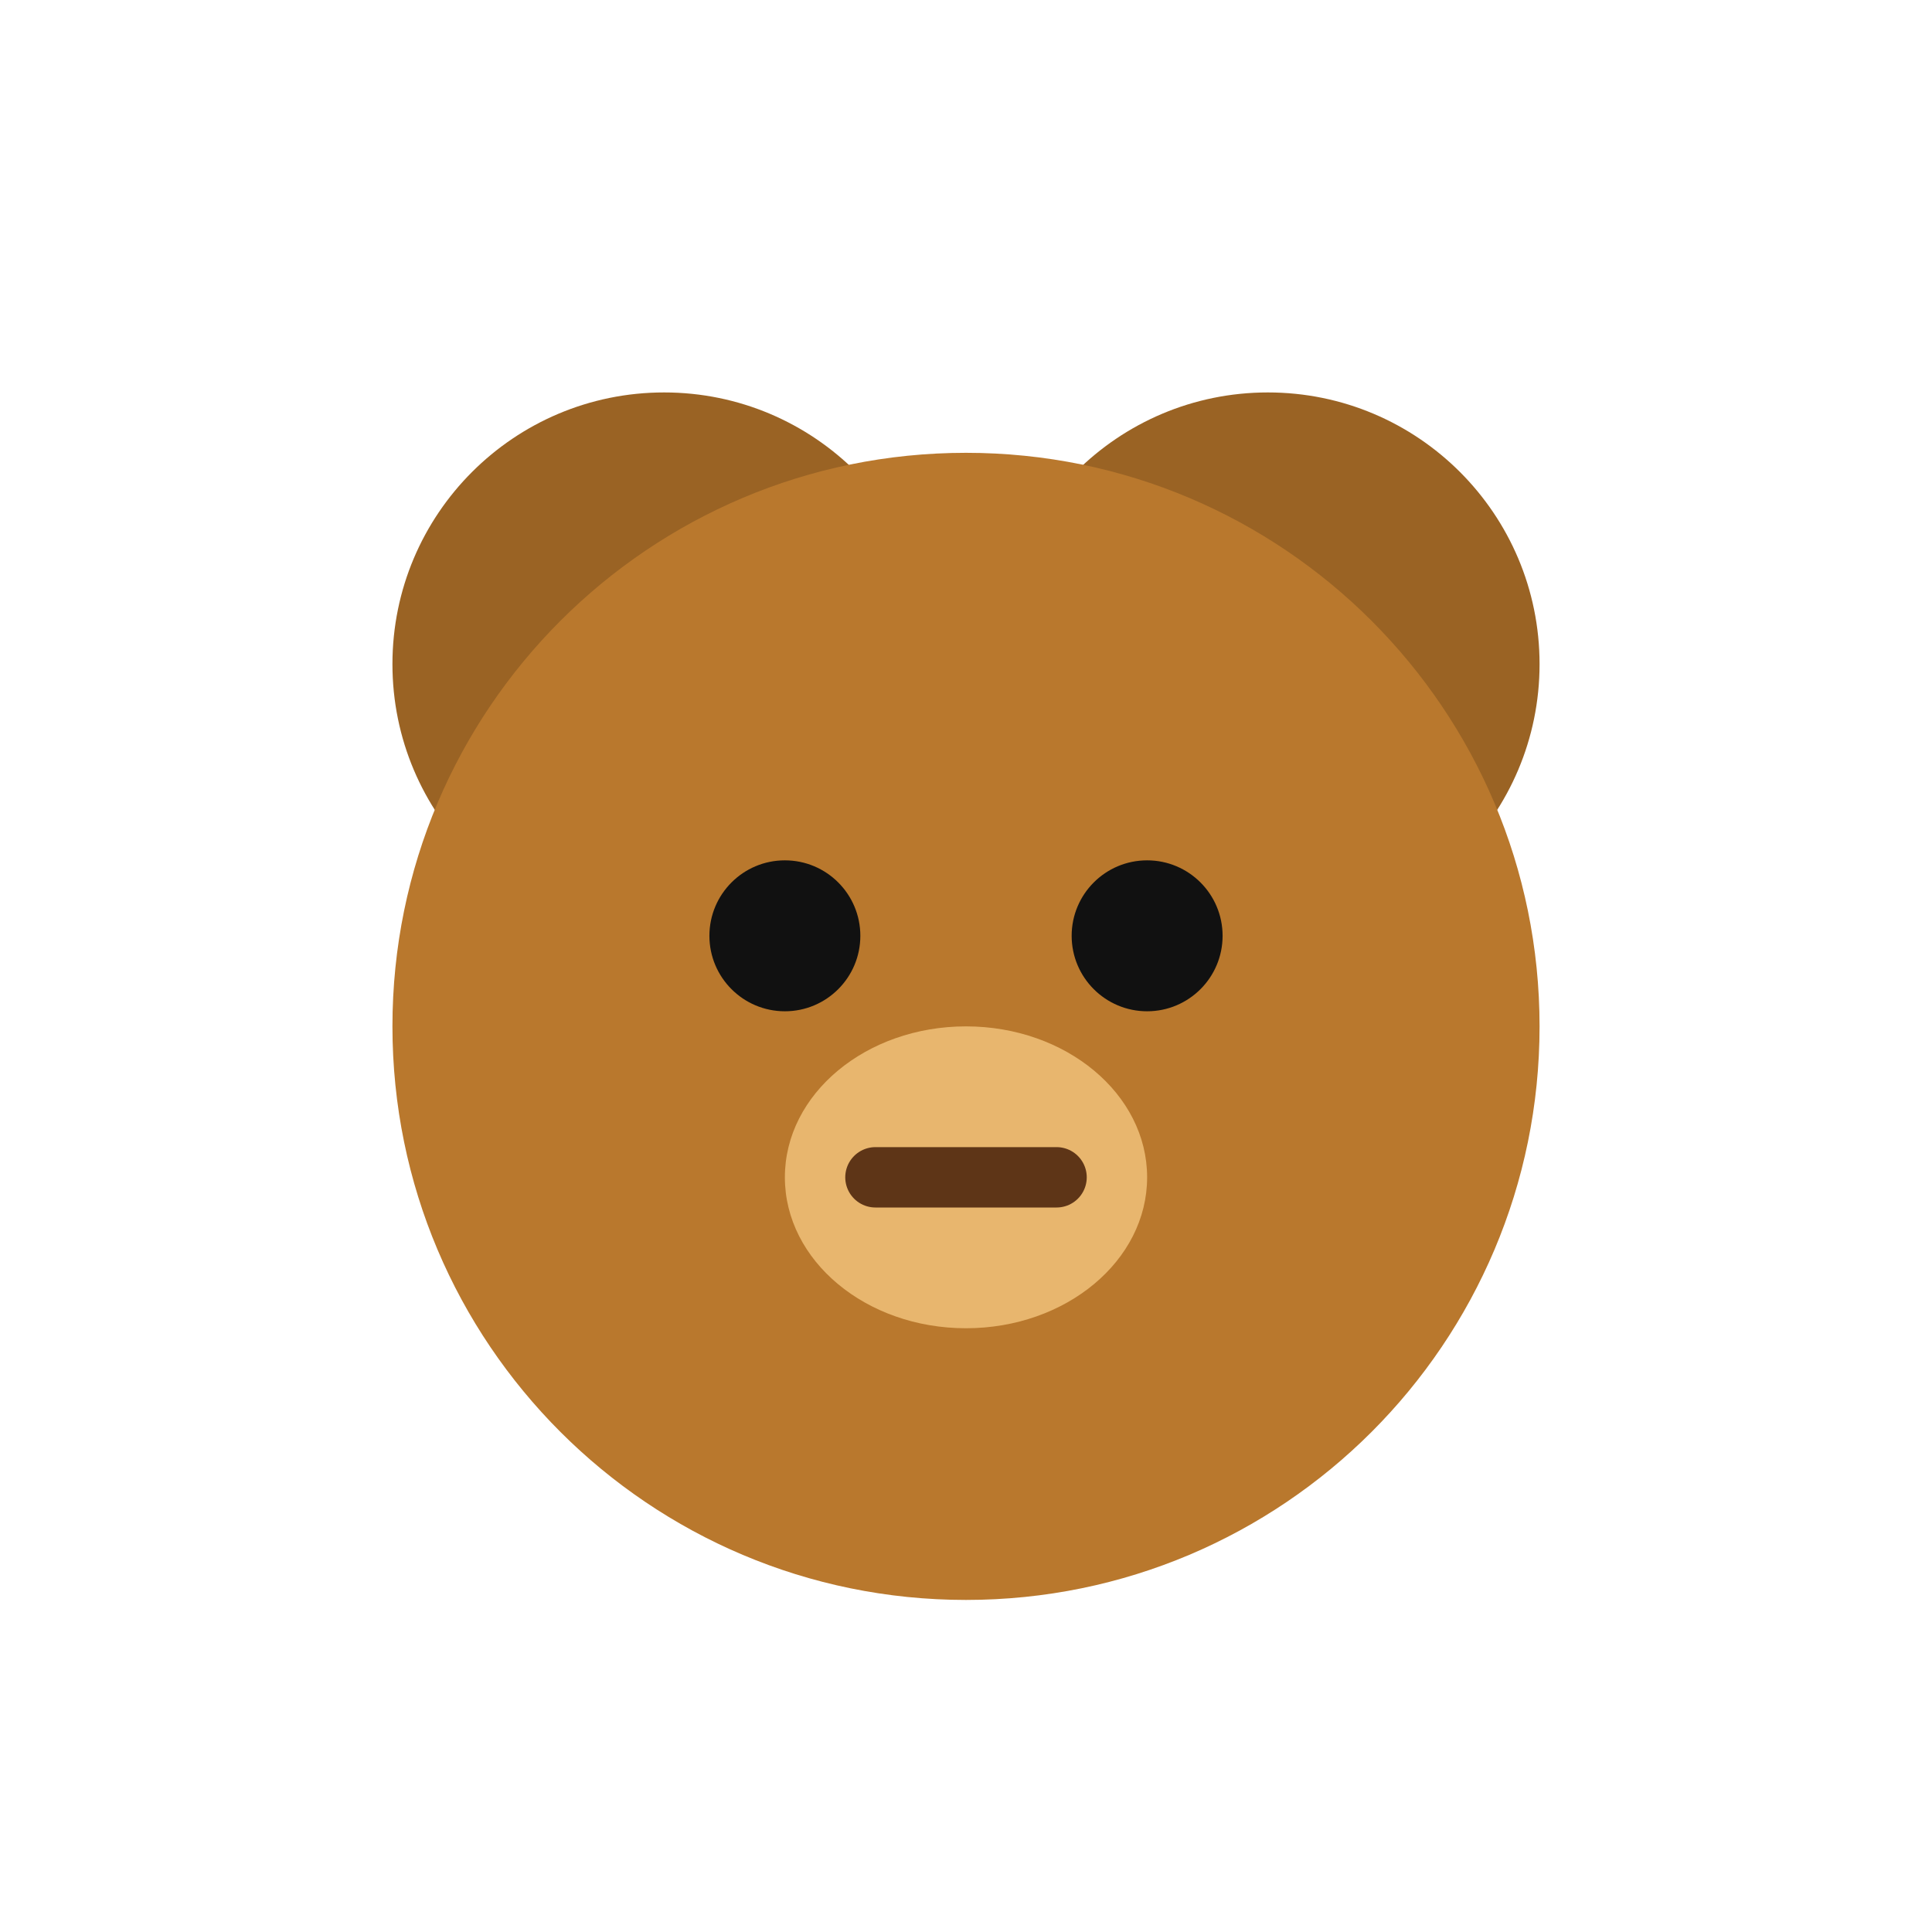
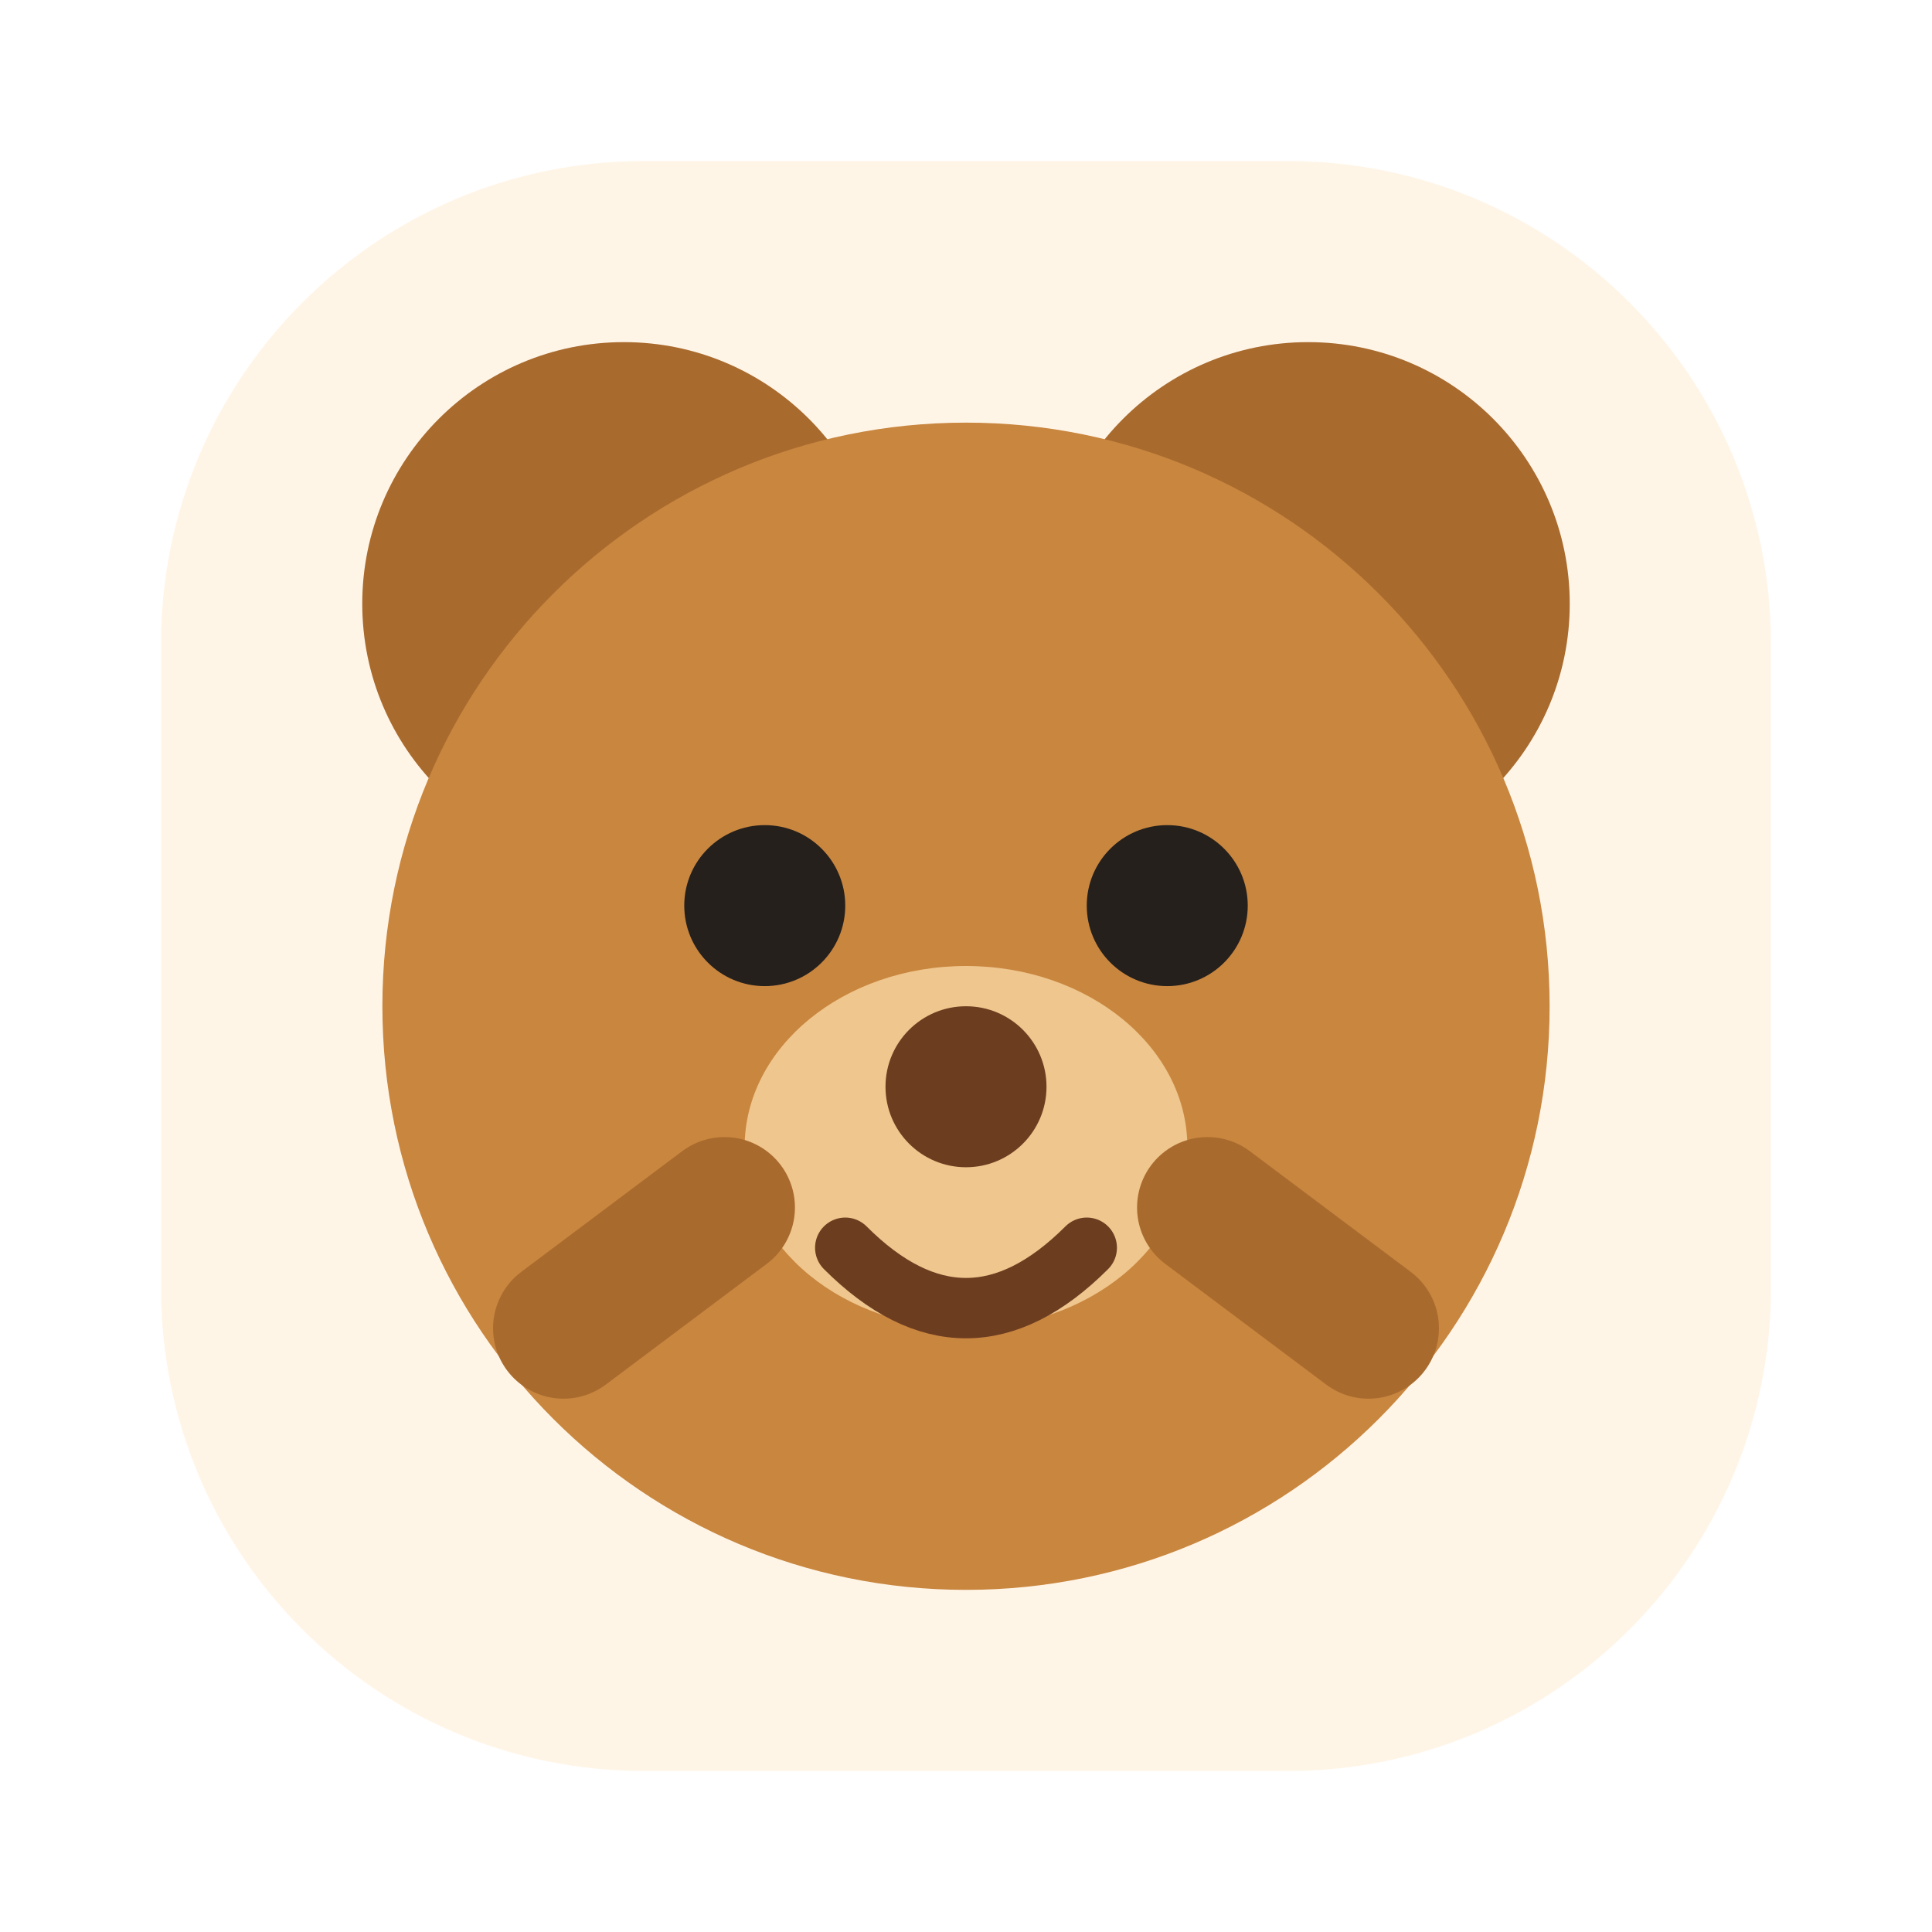
- <svg xmlns="http://www.w3.org/2000/svg" viewBox="0 0 64 64">
-   <circle cx="22" cy="22" r="9" fill="#9a6324" />
-   <circle cx="42" cy="22" r="9" fill="#9a6324" />
-   <circle cx="32" cy="34" r="19" fill="#b9782d" />
-   <circle cx="26" cy="31" r="2.5" fill="#111" />
-   <circle cx="38" cy="31" r="2.5" fill="#111" />
-   <ellipse cx="32" cy="39" rx="6" ry="5" fill="#e8b66e" />
-   <path d="M29 39h6" stroke="#5e3517" stroke-width="2" stroke-linecap="round" />
+ <svg xmlns="http://www.w3.org/2000/svg" viewBox="0 0 96 96">
+   <rect x="8" y="8" width="80" height="80" rx="24" fill="#fff5e7" />
+   <circle cx="31" cy="30" r="13" fill="#a96a2d" />
+   <circle cx="65" cy="30" r="13" fill="#a96a2d" />
+   <circle cx="48" cy="50" r="29" fill="#c9863f" />
+   <circle cx="38" cy="45" r="4" fill="#25201c" />
+   <circle cx="58" cy="45" r="4" fill="#25201c" />
+   <ellipse cx="48" cy="57" rx="11" ry="9" fill="#efc68d" />
+   <circle cx="48" cy="54" r="4" fill="#6d3d20" />
+   <path d="M42 62c4 4 8 4 12 0" fill="none" stroke="#6d3d20" stroke-width="3" stroke-linecap="round" />
+   <path d="M28 66l8-6M68 66l-8-6" stroke="#a96a2d" stroke-width="7" stroke-linecap="round" />
</svg>
